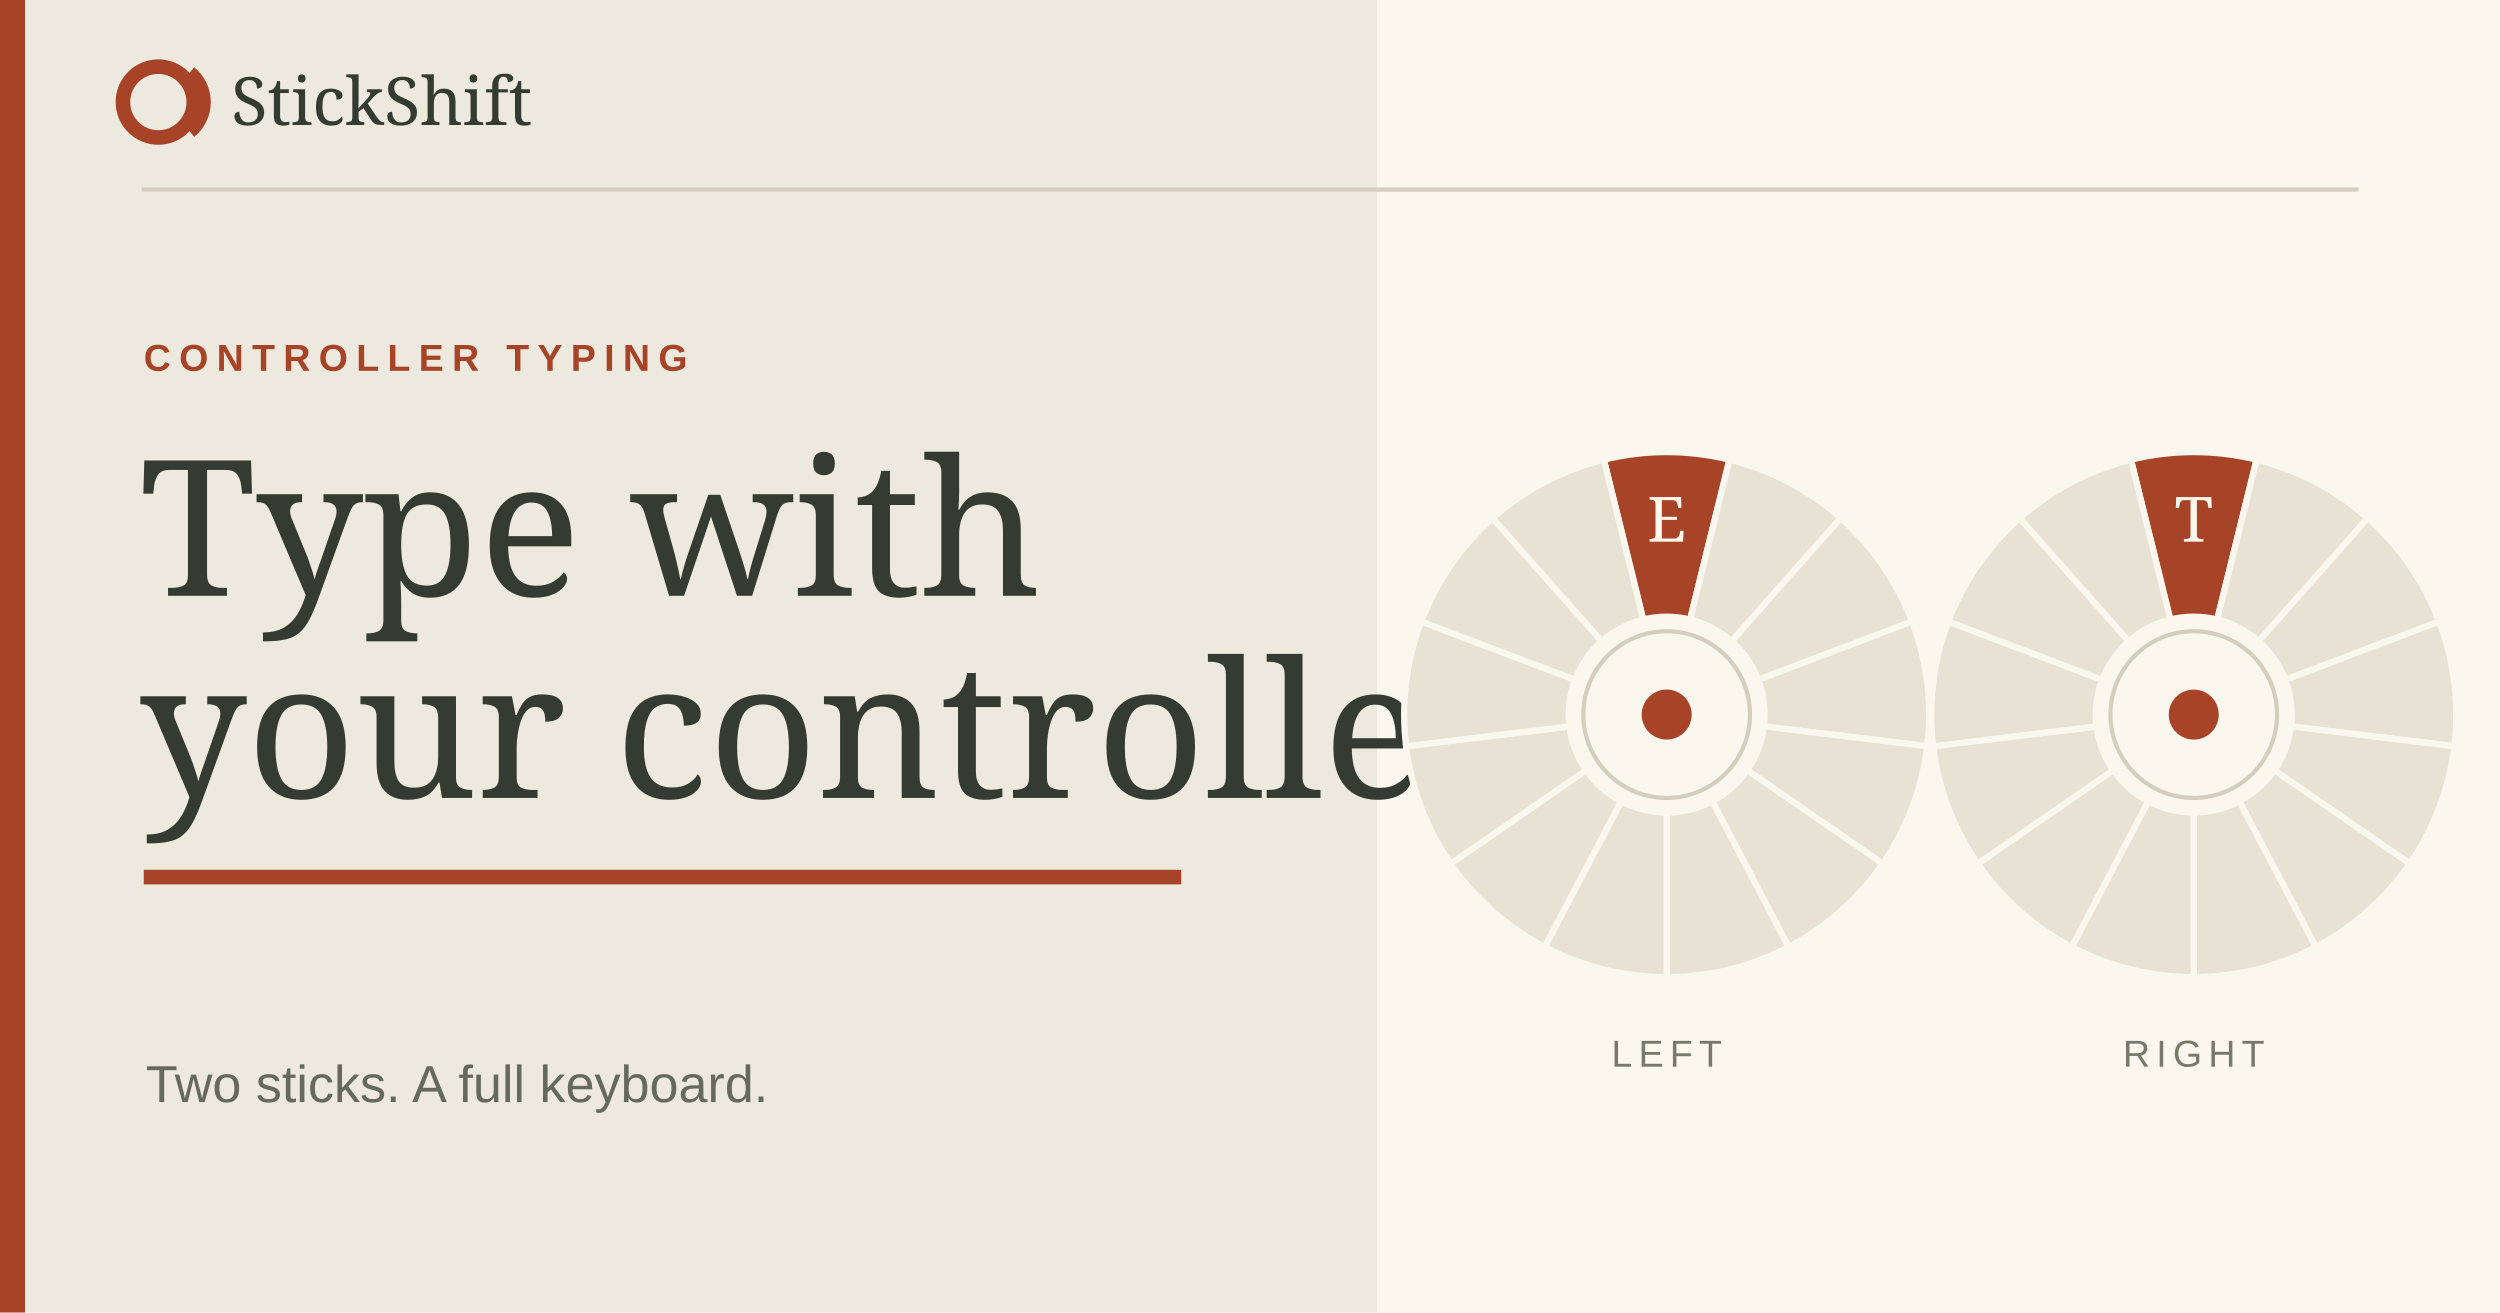
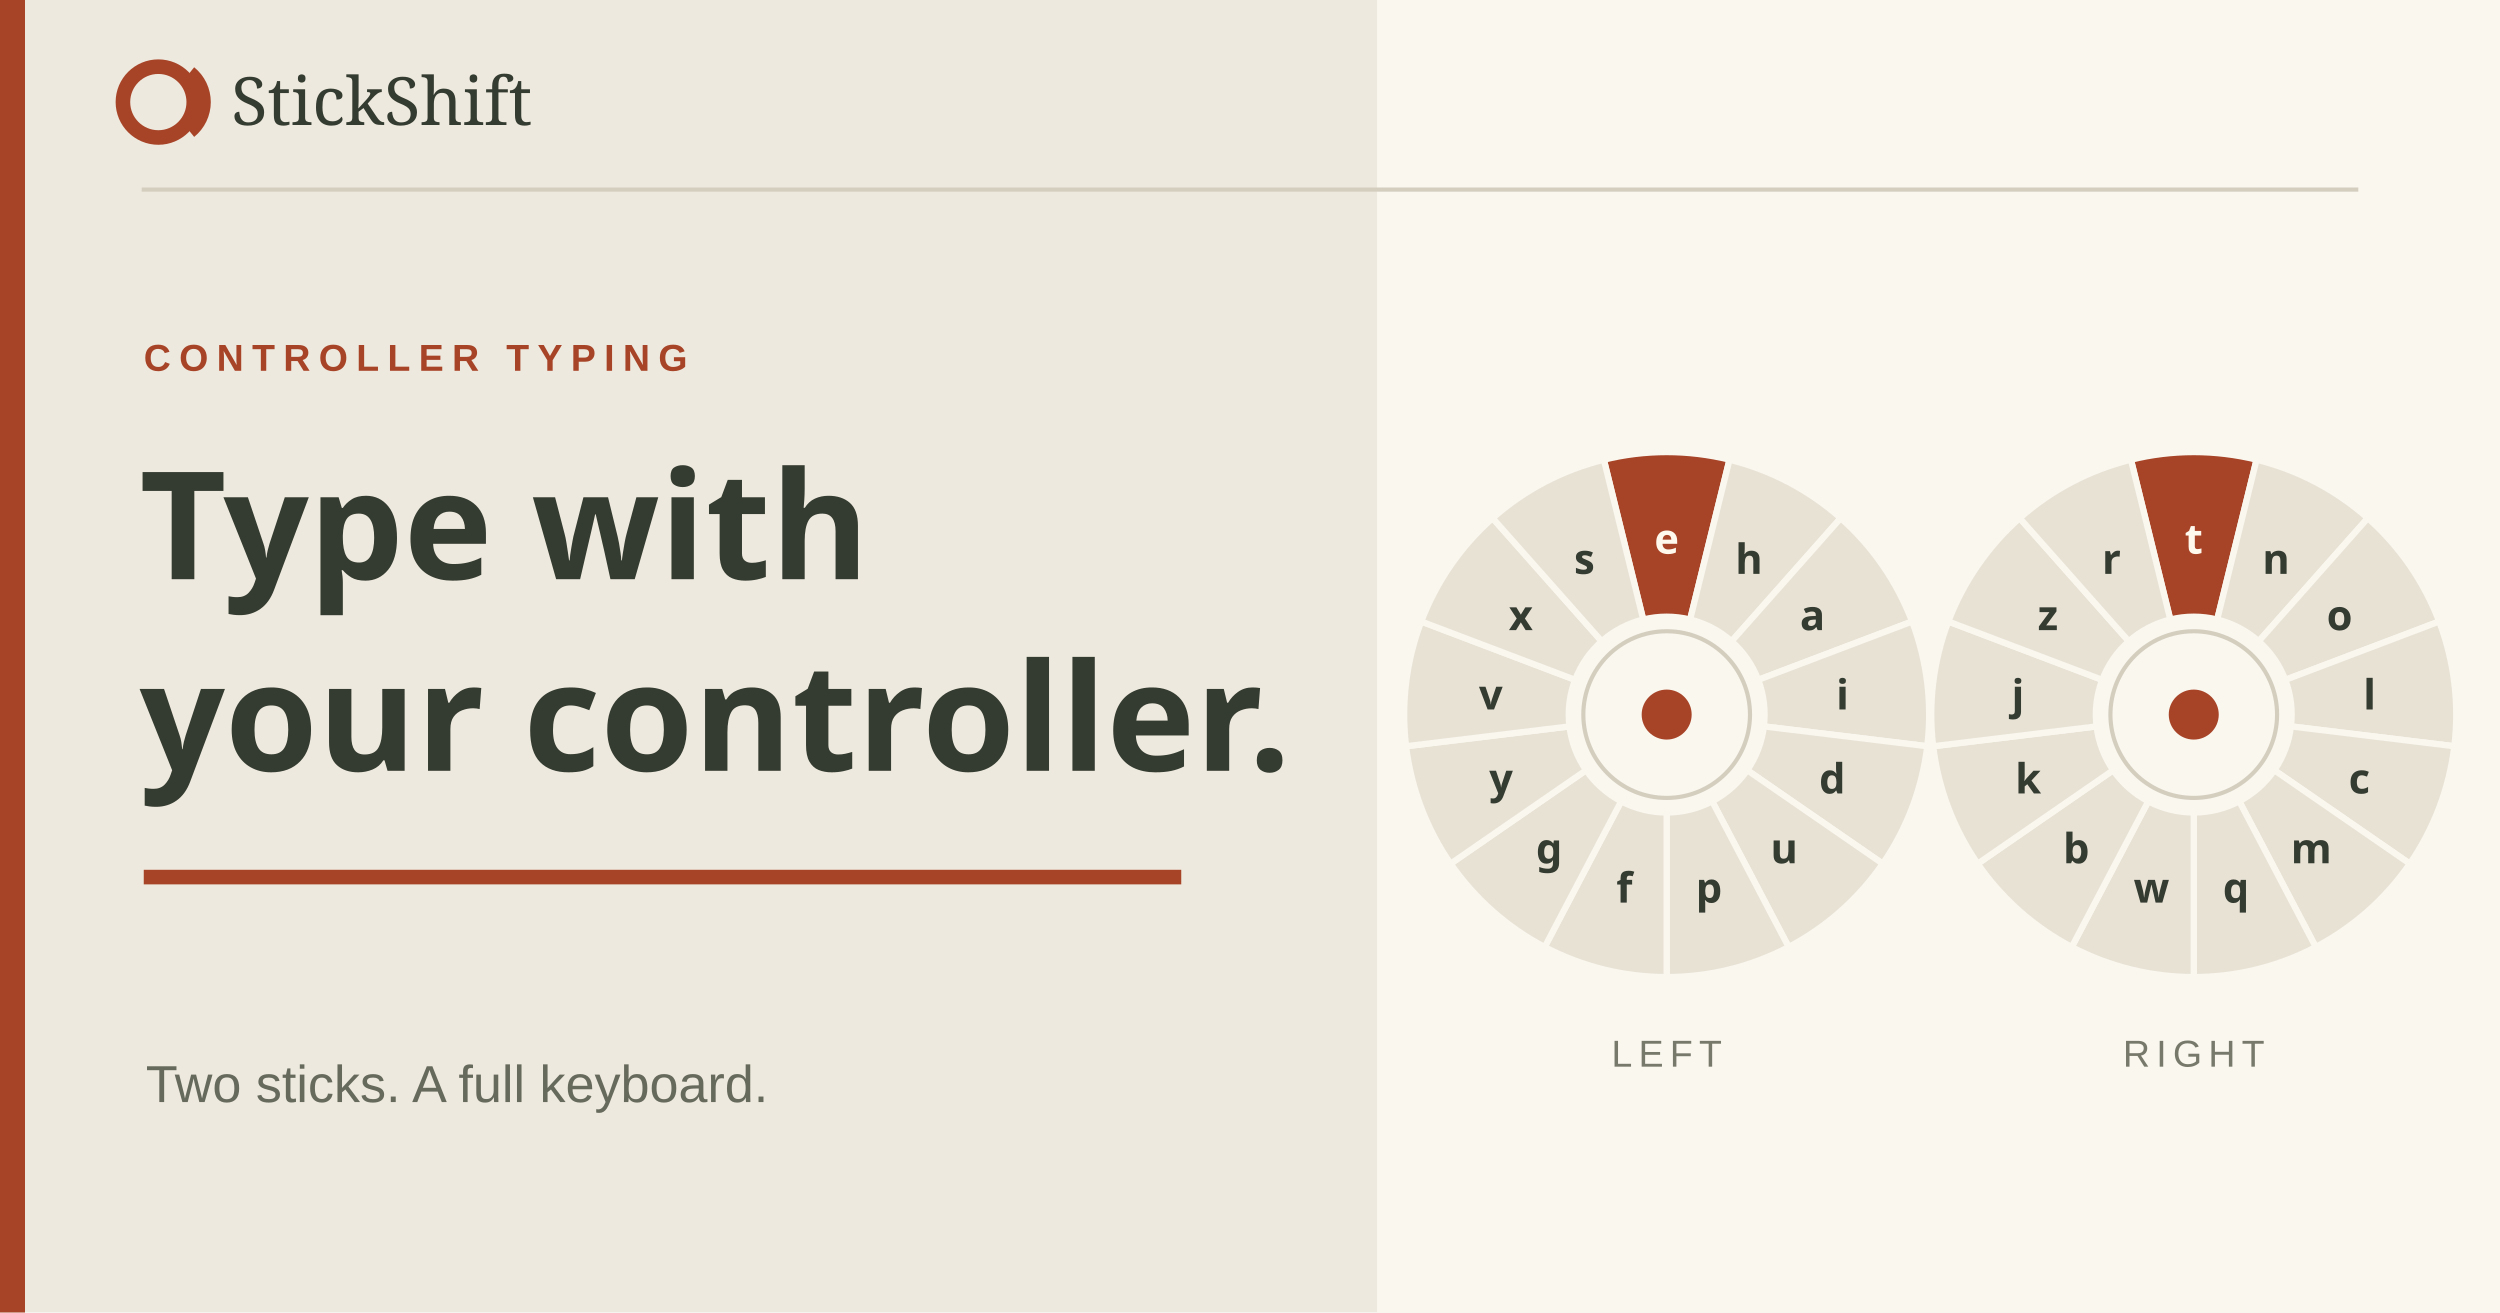
<svg xmlns="http://www.w3.org/2000/svg" width="1200" height="630" viewBox="0 0 1200 630">
  <rect width="1200" height="630" fill="#eee9de" />
  <rect x="661" width="539" height="630" fill="#faf7ef" />
  <rect x="0" width="12" height="630" fill="#a74428" />
  <path d="M68 91H1132" stroke="#d4cebf" stroke-width="2" />
  <g transform="translate(76 49)" fill="none" stroke="#a74428" stroke-width="7">
    <circle cx="0" cy="0" r="17" />
    <path d="M15 -14A18 18 0 0 1 15 14" />
  </g>
  <text x="111" y="60" fill="#343b30" font-family="Georgia,serif" font-size="32">StickShift</text>
  <text x="69" y="178" fill="#a74428" font-family="Arial,sans-serif" font-size="18" font-weight="700" letter-spacing="4">CONTROLLER TYPING</text>
-   <text x="67" y="286" fill="#343b30" font-family="Georgia,serif" font-size="91">Type with</text>
-   <text x="67" y="383" fill="#343b30" font-family="Georgia,serif" font-size="91">your controller.</text>
+   <text x="67" y="278" fill="#343b30" font-family="Avenir Next,Avenir,Segoe UI,sans-serif" font-size="72" font-weight="700">Type with</text>
+   <text x="67" y="370" fill="#343b30" font-family="Avenir Next,Avenir,Segoe UI,sans-serif" font-size="72" font-weight="700">your controller.</text>
  <path d="M69 421H567" stroke="#a74428" stroke-width="7" />
  <text x="70" y="529" fill="#666a5c" font-family="Arial,sans-serif" font-size="25">Two sticks. A full keyboard.</text>
  <path d="M788.75 297.37 L769.85 220.66 A126 126 0 0 1 830.15 220.66 L811.25 297.37 A47 47 0 0 0 788.75 297.37 Z" fill="#a74428" stroke="#faf7ef" stroke-width="3" />
  <path d="M811.25 297.37 L830.15 220.66 A126 126 0 0 1 883.55 248.69 L831.17 307.82 A47 47 0 0 0 811.25 297.37 Z" fill="#e8e2d5" stroke="#faf7ef" stroke-width="3" />
  <path d="M831.17 307.82 L883.55 248.69 A126 126 0 0 1 917.81 298.32 L843.95 326.33 A47 47 0 0 0 831.17 307.82 Z" fill="#e8e2d5" stroke="#faf7ef" stroke-width="3" />
  <path d="M843.95 326.33 L917.81 298.32 A126 126 0 0 1 925.08 358.19 L846.66 348.67 A47 47 0 0 0 843.95 326.33 Z" fill="#e8e2d5" stroke="#faf7ef" stroke-width="3" />
  <path d="M846.66 348.67 L925.08 358.19 A126 126 0 0 1 903.70 414.58 L838.68 369.70 A47 47 0 0 0 846.66 348.67 Z" fill="#e8e2d5" stroke="#faf7ef" stroke-width="3" />
  <path d="M838.68 369.70 L903.70 414.58 A126 126 0 0 1 858.56 454.57 L821.84 384.62 A47 47 0 0 0 838.68 369.70 Z" fill="#e8e2d5" stroke="#faf7ef" stroke-width="3" />
  <path d="M821.84 384.62 L858.56 454.57 A126 126 0 0 1 800.00 469.00 L800.00 390.00 A47 47 0 0 0 821.84 384.62 Z" fill="#e8e2d5" stroke="#faf7ef" stroke-width="3" />
  <path d="M800.00 390.00 L800.00 469.00 A126 126 0 0 1 741.44 454.57 L778.16 384.62 A47 47 0 0 0 800.00 390.00 Z" fill="#e8e2d5" stroke="#faf7ef" stroke-width="3" />
  <path d="M778.16 384.62 L741.44 454.57 A126 126 0 0 1 696.30 414.58 L761.32 369.70 A47 47 0 0 0 778.16 384.62 Z" fill="#e8e2d5" stroke="#faf7ef" stroke-width="3" />
  <path d="M761.32 369.70 L696.30 414.58 A126 126 0 0 1 674.92 358.19 L753.34 348.67 A47 47 0 0 0 761.32 369.70 Z" fill="#e8e2d5" stroke="#faf7ef" stroke-width="3" />
  <path d="M753.34 348.67 L674.92 358.19 A126 126 0 0 1 682.19 298.32 L756.05 326.33 A47 47 0 0 0 753.34 348.67 Z" fill="#e8e2d5" stroke="#faf7ef" stroke-width="3" />
  <path d="M756.05 326.33 L682.19 298.32 A126 126 0 0 1 716.45 248.69 L768.83 307.82 A47 47 0 0 0 756.05 326.33 Z" fill="#e8e2d5" stroke="#faf7ef" stroke-width="3" />
  <path d="M768.83 307.82 L716.45 248.69 A126 126 0 0 1 769.85 220.66 L788.75 297.37 A47 47 0 0 0 768.83 307.82 Z" fill="#e8e2d5" stroke="#faf7ef" stroke-width="3" />
  <circle cx="800" cy="343" r="40" fill="#faf7ef" stroke="#d4cebf" stroke-width="2" />
  <circle cx="800" cy="343" r="12" fill="#a74428" />
-   <text x="800" y="260" text-anchor="middle" font-family="Georgia,serif" font-size="30" fill="#fff9ed">E</text>
+   <g fill="#343b30" font-family="system-ui,sans-serif" font-size="20" font-weight="600" text-anchor="middle" dominant-baseline="central">
+     <text x="800.0" y="258.0" fill="#fff9ed">e</text>
+     <text x="839.5" y="267.7">h</text>
+     <text x="870.0" y="294.7">a</text>
+     <text x="884.4" y="332.8">i</text>
+     <text x="879.5" y="373.1">d</text>
+     <text x="856.4" y="406.6">u</text>
+     <text x="820.3" y="425.5">p</text>
+     <text x="779.7" y="425.5">f</text>
+     <text x="743.6" y="406.6">g</text>
+     <text x="720.5" y="373.1">y</text>
+     <text x="715.6" y="332.8">v</text>
+     <text x="730.0" y="294.7">x</text>
+     <text x="760.5" y="267.7">s</text>
+   </g>
  <path d="M1041.75 297.37 L1022.85 220.66 A126 126 0 0 1 1083.15 220.66 L1064.25 297.37 A47 47 0 0 0 1041.75 297.37 Z" fill="#a74428" stroke="#faf7ef" stroke-width="3" />
  <path d="M1064.25 297.37 L1083.15 220.66 A126 126 0 0 1 1136.55 248.69 L1084.17 307.82 A47 47 0 0 0 1064.25 297.37 Z" fill="#e8e2d5" stroke="#faf7ef" stroke-width="3" />
  <path d="M1084.17 307.82 L1136.55 248.69 A126 126 0 0 1 1170.81 298.32 L1096.95 326.33 A47 47 0 0 0 1084.17 307.82 Z" fill="#e8e2d5" stroke="#faf7ef" stroke-width="3" />
  <path d="M1096.95 326.33 L1170.81 298.32 A126 126 0 0 1 1178.08 358.19 L1099.66 348.67 A47 47 0 0 0 1096.95 326.33 Z" fill="#e8e2d5" stroke="#faf7ef" stroke-width="3" />
  <path d="M1099.66 348.67 L1178.08 358.19 A126 126 0 0 1 1156.70 414.58 L1091.68 369.70 A47 47 0 0 0 1099.66 348.67 Z" fill="#e8e2d5" stroke="#faf7ef" stroke-width="3" />
  <path d="M1091.68 369.70 L1156.70 414.58 A126 126 0 0 1 1111.56 454.57 L1074.84 384.62 A47 47 0 0 0 1091.68 369.70 Z" fill="#e8e2d5" stroke="#faf7ef" stroke-width="3" />
  <path d="M1074.84 384.62 L1111.56 454.57 A126 126 0 0 1 1053.00 469.00 L1053.00 390.00 A47 47 0 0 0 1074.84 384.62 Z" fill="#e8e2d5" stroke="#faf7ef" stroke-width="3" />
  <path d="M1053.00 390.00 L1053.00 469.00 A126 126 0 0 1 994.44 454.57 L1031.16 384.62 A47 47 0 0 0 1053.00 390.00 Z" fill="#e8e2d5" stroke="#faf7ef" stroke-width="3" />
  <path d="M1031.16 384.62 L994.44 454.57 A126 126 0 0 1 949.30 414.58 L1014.32 369.70 A47 47 0 0 0 1031.16 384.62 Z" fill="#e8e2d5" stroke="#faf7ef" stroke-width="3" />
  <path d="M1014.32 369.70 L949.30 414.58 A126 126 0 0 1 927.92 358.19 L1006.34 348.67 A47 47 0 0 0 1014.32 369.70 Z" fill="#e8e2d5" stroke="#faf7ef" stroke-width="3" />
  <path d="M1006.34 348.67 L927.92 358.19 A126 126 0 0 1 935.19 298.32 L1009.05 326.33 A47 47 0 0 0 1006.34 348.67 Z" fill="#e8e2d5" stroke="#faf7ef" stroke-width="3" />
  <path d="M1009.05 326.33 L935.19 298.32 A126 126 0 0 1 969.45 248.69 L1021.83 307.82 A47 47 0 0 0 1009.05 326.33 Z" fill="#e8e2d5" stroke="#faf7ef" stroke-width="3" />
  <path d="M1021.83 307.82 L969.45 248.69 A126 126 0 0 1 1022.85 220.66 L1041.75 297.37 A47 47 0 0 0 1021.83 307.82 Z" fill="#e8e2d5" stroke="#faf7ef" stroke-width="3" />
  <circle cx="1053" cy="343" r="40" fill="#faf7ef" stroke="#d4cebf" stroke-width="2" />
  <circle cx="1053" cy="343" r="12" fill="#a74428" />
-   <text x="1053" y="260" text-anchor="middle" font-family="Georgia,serif" font-size="30" fill="#fff9ed">T</text>
+   <g fill="#343b30" font-family="system-ui,sans-serif" font-size="20" font-weight="600" text-anchor="middle" dominant-baseline="central">
+     <text x="1053.0" y="258.0" fill="#fff9ed">t</text>
+     <text x="1092.5" y="267.7">n</text>
+     <text x="1123.0" y="294.7">o</text>
+     <text x="1137.4" y="332.8">l</text>
+     <text x="1132.5" y="373.1">c</text>
+     <text x="1109.4" y="406.6">m</text>
+     <text x="1073.3" y="425.5">q</text>
+     <text x="1032.7" y="425.5">w</text>
+     <text x="996.6" y="406.6">b</text>
+     <text x="973.5" y="373.1">k</text>
+     <text x="968.6" y="332.8">j</text>
+     <text x="983.0" y="294.7">z</text>
+     <text x="1013.5" y="267.7">r</text>
+   </g>
  <text x="800" y="512" text-anchor="middle" fill="#77796a" font-family="Arial,sans-serif" font-size="18" letter-spacing="3">LEFT</text>
  <text x="1053" y="512" text-anchor="middle" fill="#77796a" font-family="Arial,sans-serif" font-size="18" letter-spacing="3">RIGHT</text>
</svg>
